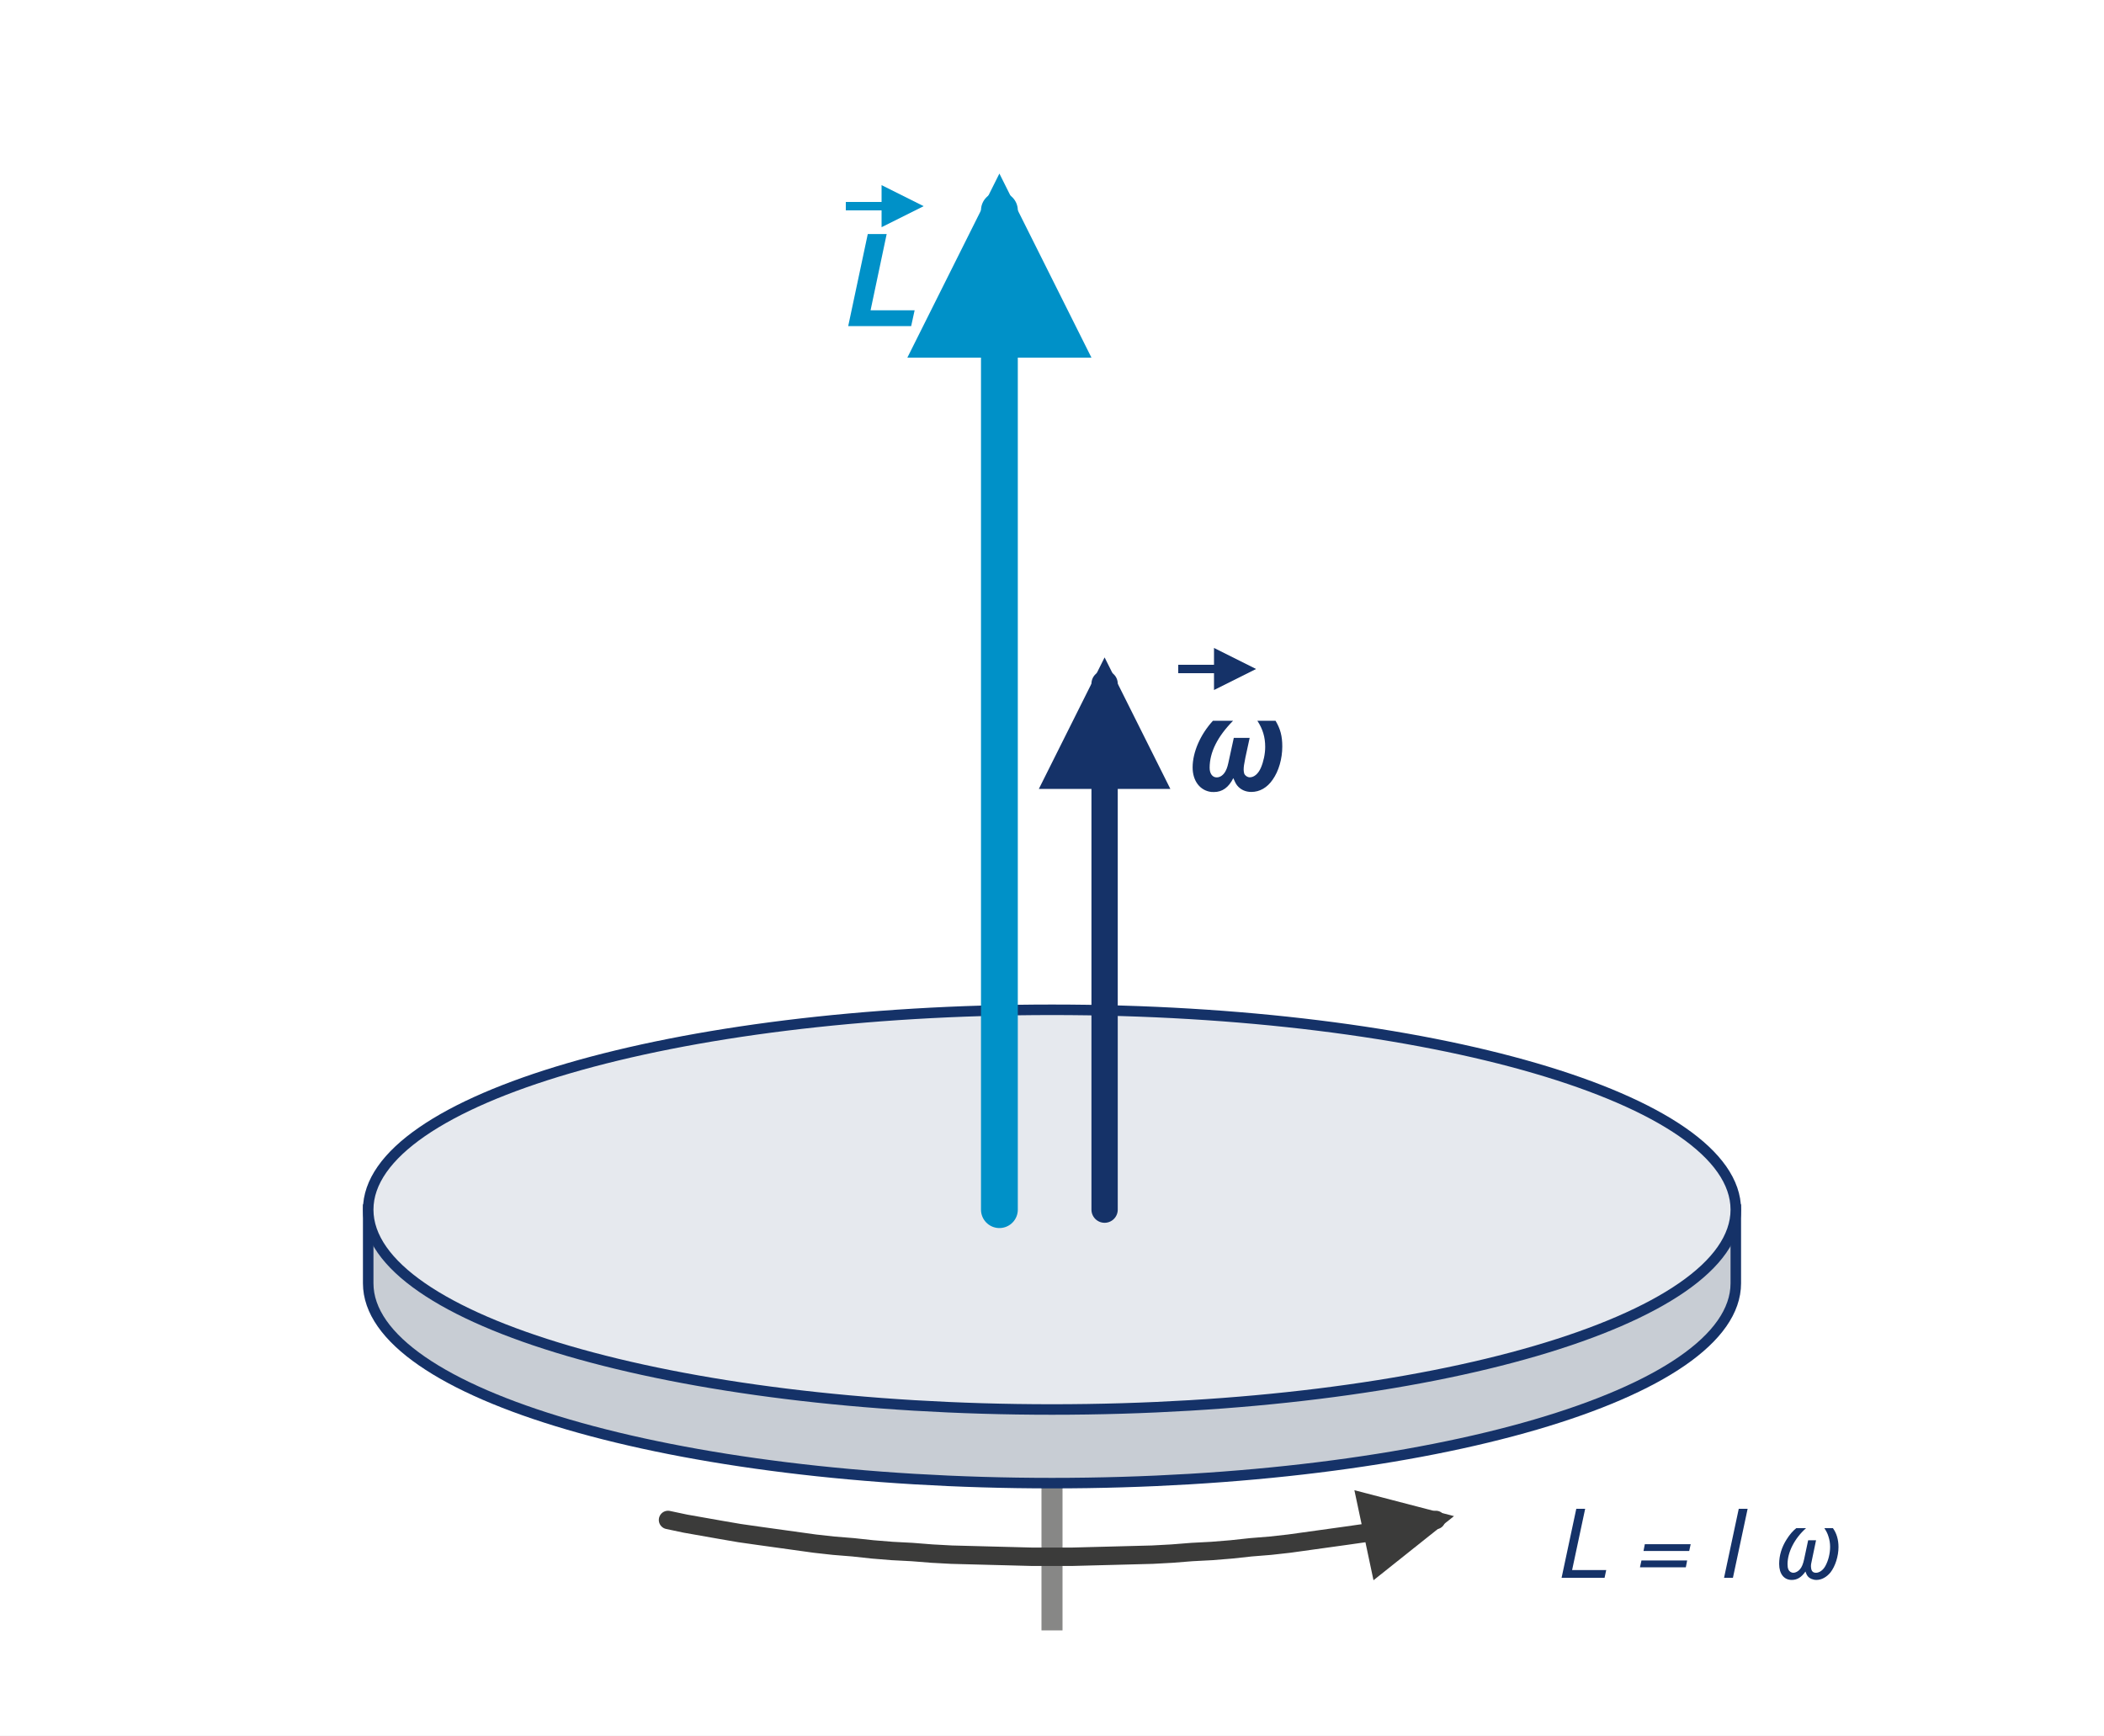
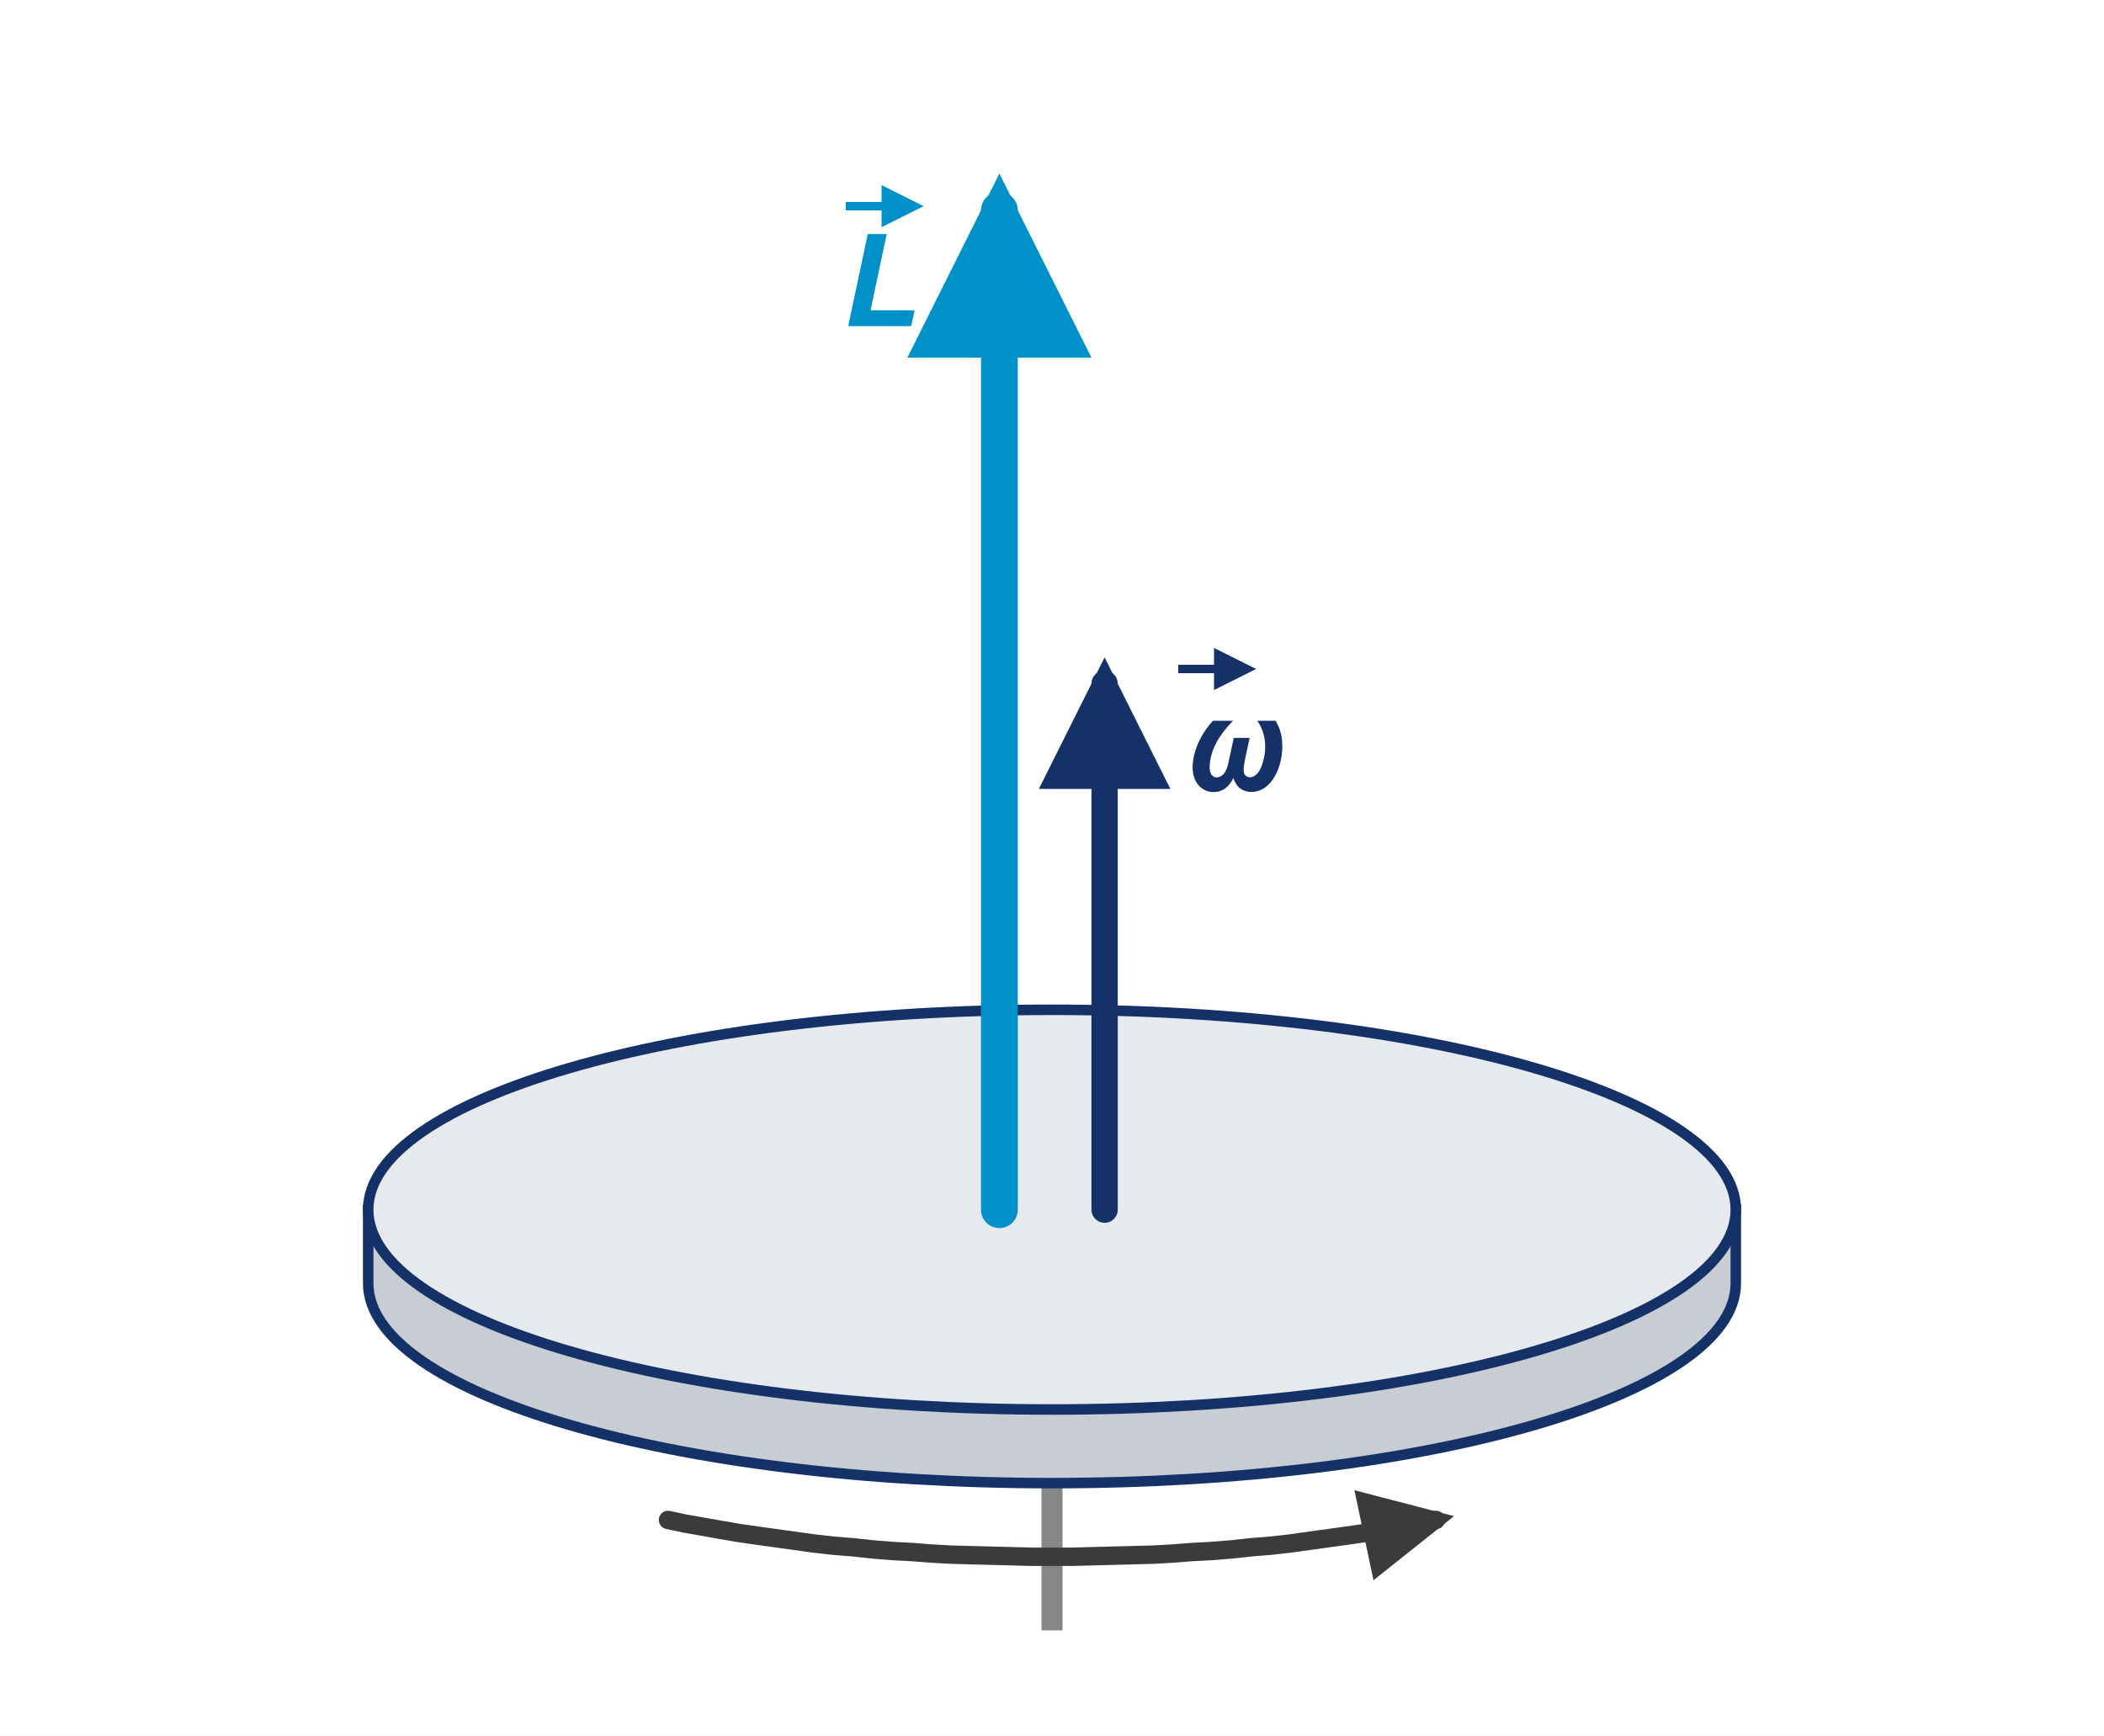
<svg xmlns="http://www.w3.org/2000/svg" viewBox="0 0 400 330" width="400" height="330">
  <defs>
    <marker id="arr-navy" viewBox="0 0 10 10" refX="8" refY="5" markerWidth="5" markerHeight="5" orient="auto-start-reverse">
      <path d="M0,0 L10,5 L0,10 z" fill="rgb(21,50,104)" />
    </marker>
    <marker id="arr-L" viewBox="0 0 10 10" refX="8" refY="5" markerWidth="5" markerHeight="5" orient="auto-start-reverse">
      <path d="M0,0 L10,5 L0,10 z" fill="rgb(0,145,200)" />
    </marker>
    <marker id="arr-D" viewBox="0 0 10 10" refX="8" refY="5" markerWidth="5" markerHeight="5" orient="auto-start-reverse">
      <path d="M0,0 L10,5 L0,10 z" fill="rgb(253,166,66)" />
    </marker>
    <marker id="arr-P" viewBox="0 0 10 10" refX="8" refY="5" markerWidth="5" markerHeight="5" orient="auto-start-reverse">
      <path d="M0,0 L10,5 L0,10 z" fill="rgb(199,13,45)" />
    </marker>
    <marker id="arr-graph" viewBox="0 0 10 10" refX="8" refY="5" markerWidth="5" markerHeight="5" orient="auto-start-reverse">
      <path d="M0,0 L10,5 L0,10 z" fill="rgb(59,59,58)" />
    </marker>
    <marker id="arr-grey" viewBox="0 0 10 10" refX="8" refY="5" markerWidth="5" markerHeight="5" orient="auto-start-reverse">
      <path d="M0,0 L10,5 L0,10 z" fill="rgb(135,135,134)" />
    </marker>
  </defs>
  <rect width="400" height="330" fill="white" />
  <line x1="200.0" y1="310.0" x2="200.0" y2="220.0" stroke="rgb(135,135,134)" stroke-width="4" />
  <path d="M70,230 L70,244 A130,38 0 0 0 330,244 L330,230 z" fill="rgb(200,205,212)" stroke="rgb(21,50,104)" stroke-width="2" />
  <ellipse cx="200" cy="230" rx="130" ry="38" fill="rgb(230,233,238)" stroke="rgb(21,50,104)" stroke-width="2" />
  <polyline points="127.0,289.0 130.3,289.7 133.7,290.3 137.1,290.9 140.6,291.5 144.1,292.0 147.7,292.5 151.3,293.0 154.9,293.5 158.5,293.9 162.2,294.2 165.9,294.6 169.6,294.9 173.4,295.1 177.2,295.4 180.9,295.6 184.7,295.7 188.5,295.8 192.4,295.9 196.2,296.0 200.0,296.0 203.8,296.0 207.6,295.9 211.5,295.8 215.3,295.7 219.1,295.6 222.8,295.4 226.6,295.1 230.4,294.9 234.1,294.6 237.8,294.2 241.5,293.9 245.1,293.5 248.7,293.0 252.3,292.5 255.9,292.0 259.4,291.5 262.9,290.9 266.3,290.3 269.7,289.7 273.0,289.0" fill="none" stroke="rgb(59,59,58)" stroke-width="3.5" marker-end="url(#arr-graph)" stroke-linejoin="round" stroke-linecap="round" opacity="1" />
  <line x1="210.0" y1="230.0" x2="210.0" y2="130.0" stroke="rgb(21,50,104)" stroke-width="5" stroke-linecap="round" marker-end="url(#arr-navy)" />
  <line x1="190.0" y1="230.0" x2="190.0" y2="40.0" stroke="rgb(0,145,200)" stroke-width="7" stroke-linecap="round" marker-end="url(#arr-L)" />
  <text x="224.0" y="150.0" fill="rgb(21,50,104)" font-size="24" font-style="italic" font-weight="bold" text-anchor="start" font-family="Helvetica, Arial, sans-serif">ω</text>
  <line x1="224.0" y1="127.2" x2="237.2" y2="127.2" stroke="rgb(21,50,104)" stroke-width="1.6" marker-end="url(#arr-navy)" />
  <text x="174.0" y="62.0" fill="rgb(0,145,200)" font-size="24" font-style="italic" font-weight="bold" text-anchor="end" font-family="Helvetica, Arial, sans-serif">L</text>
  <line x1="160.8" y1="39.2" x2="174.0" y2="39.2" stroke="rgb(0,145,200)" stroke-width="1.6" marker-end="url(#arr-L)" />
-   <text x="350.0" y="300.0" fill="rgb(21,50,104)" font-size="18" font-style="italic" font-weight="normal" text-anchor="end" font-family="Helvetica, Arial, sans-serif">L = I ω</text>
</svg>
